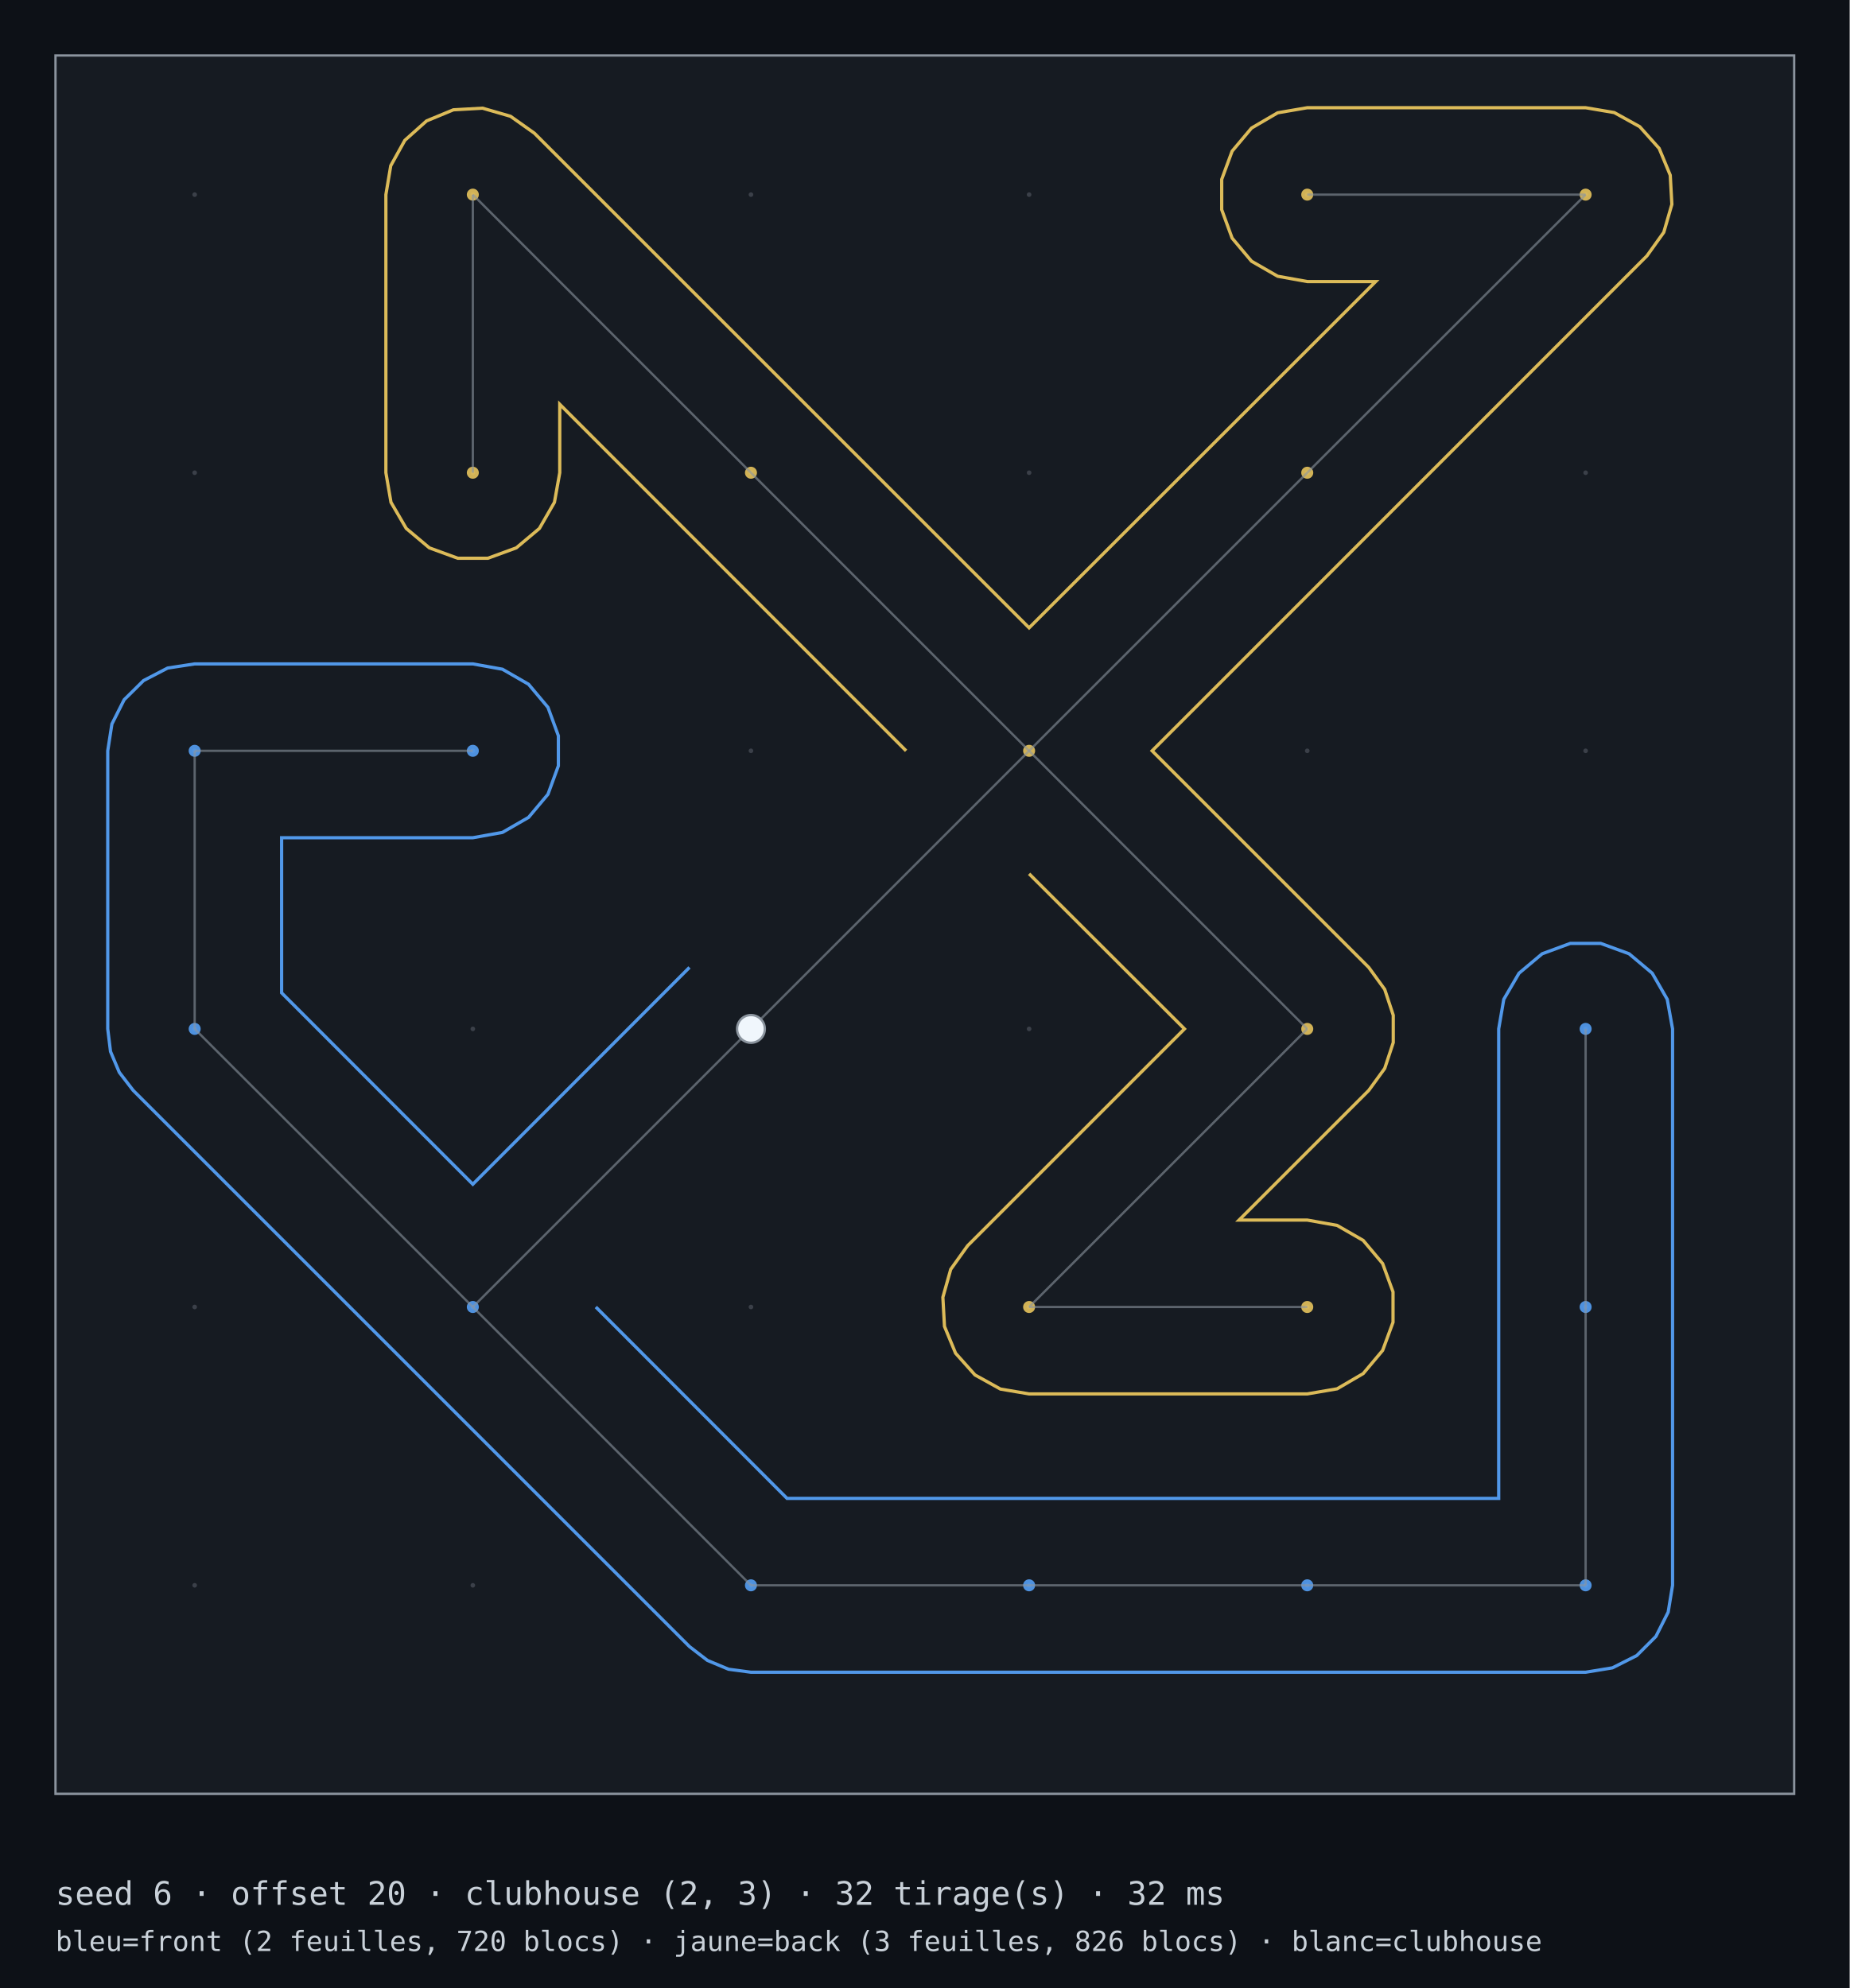
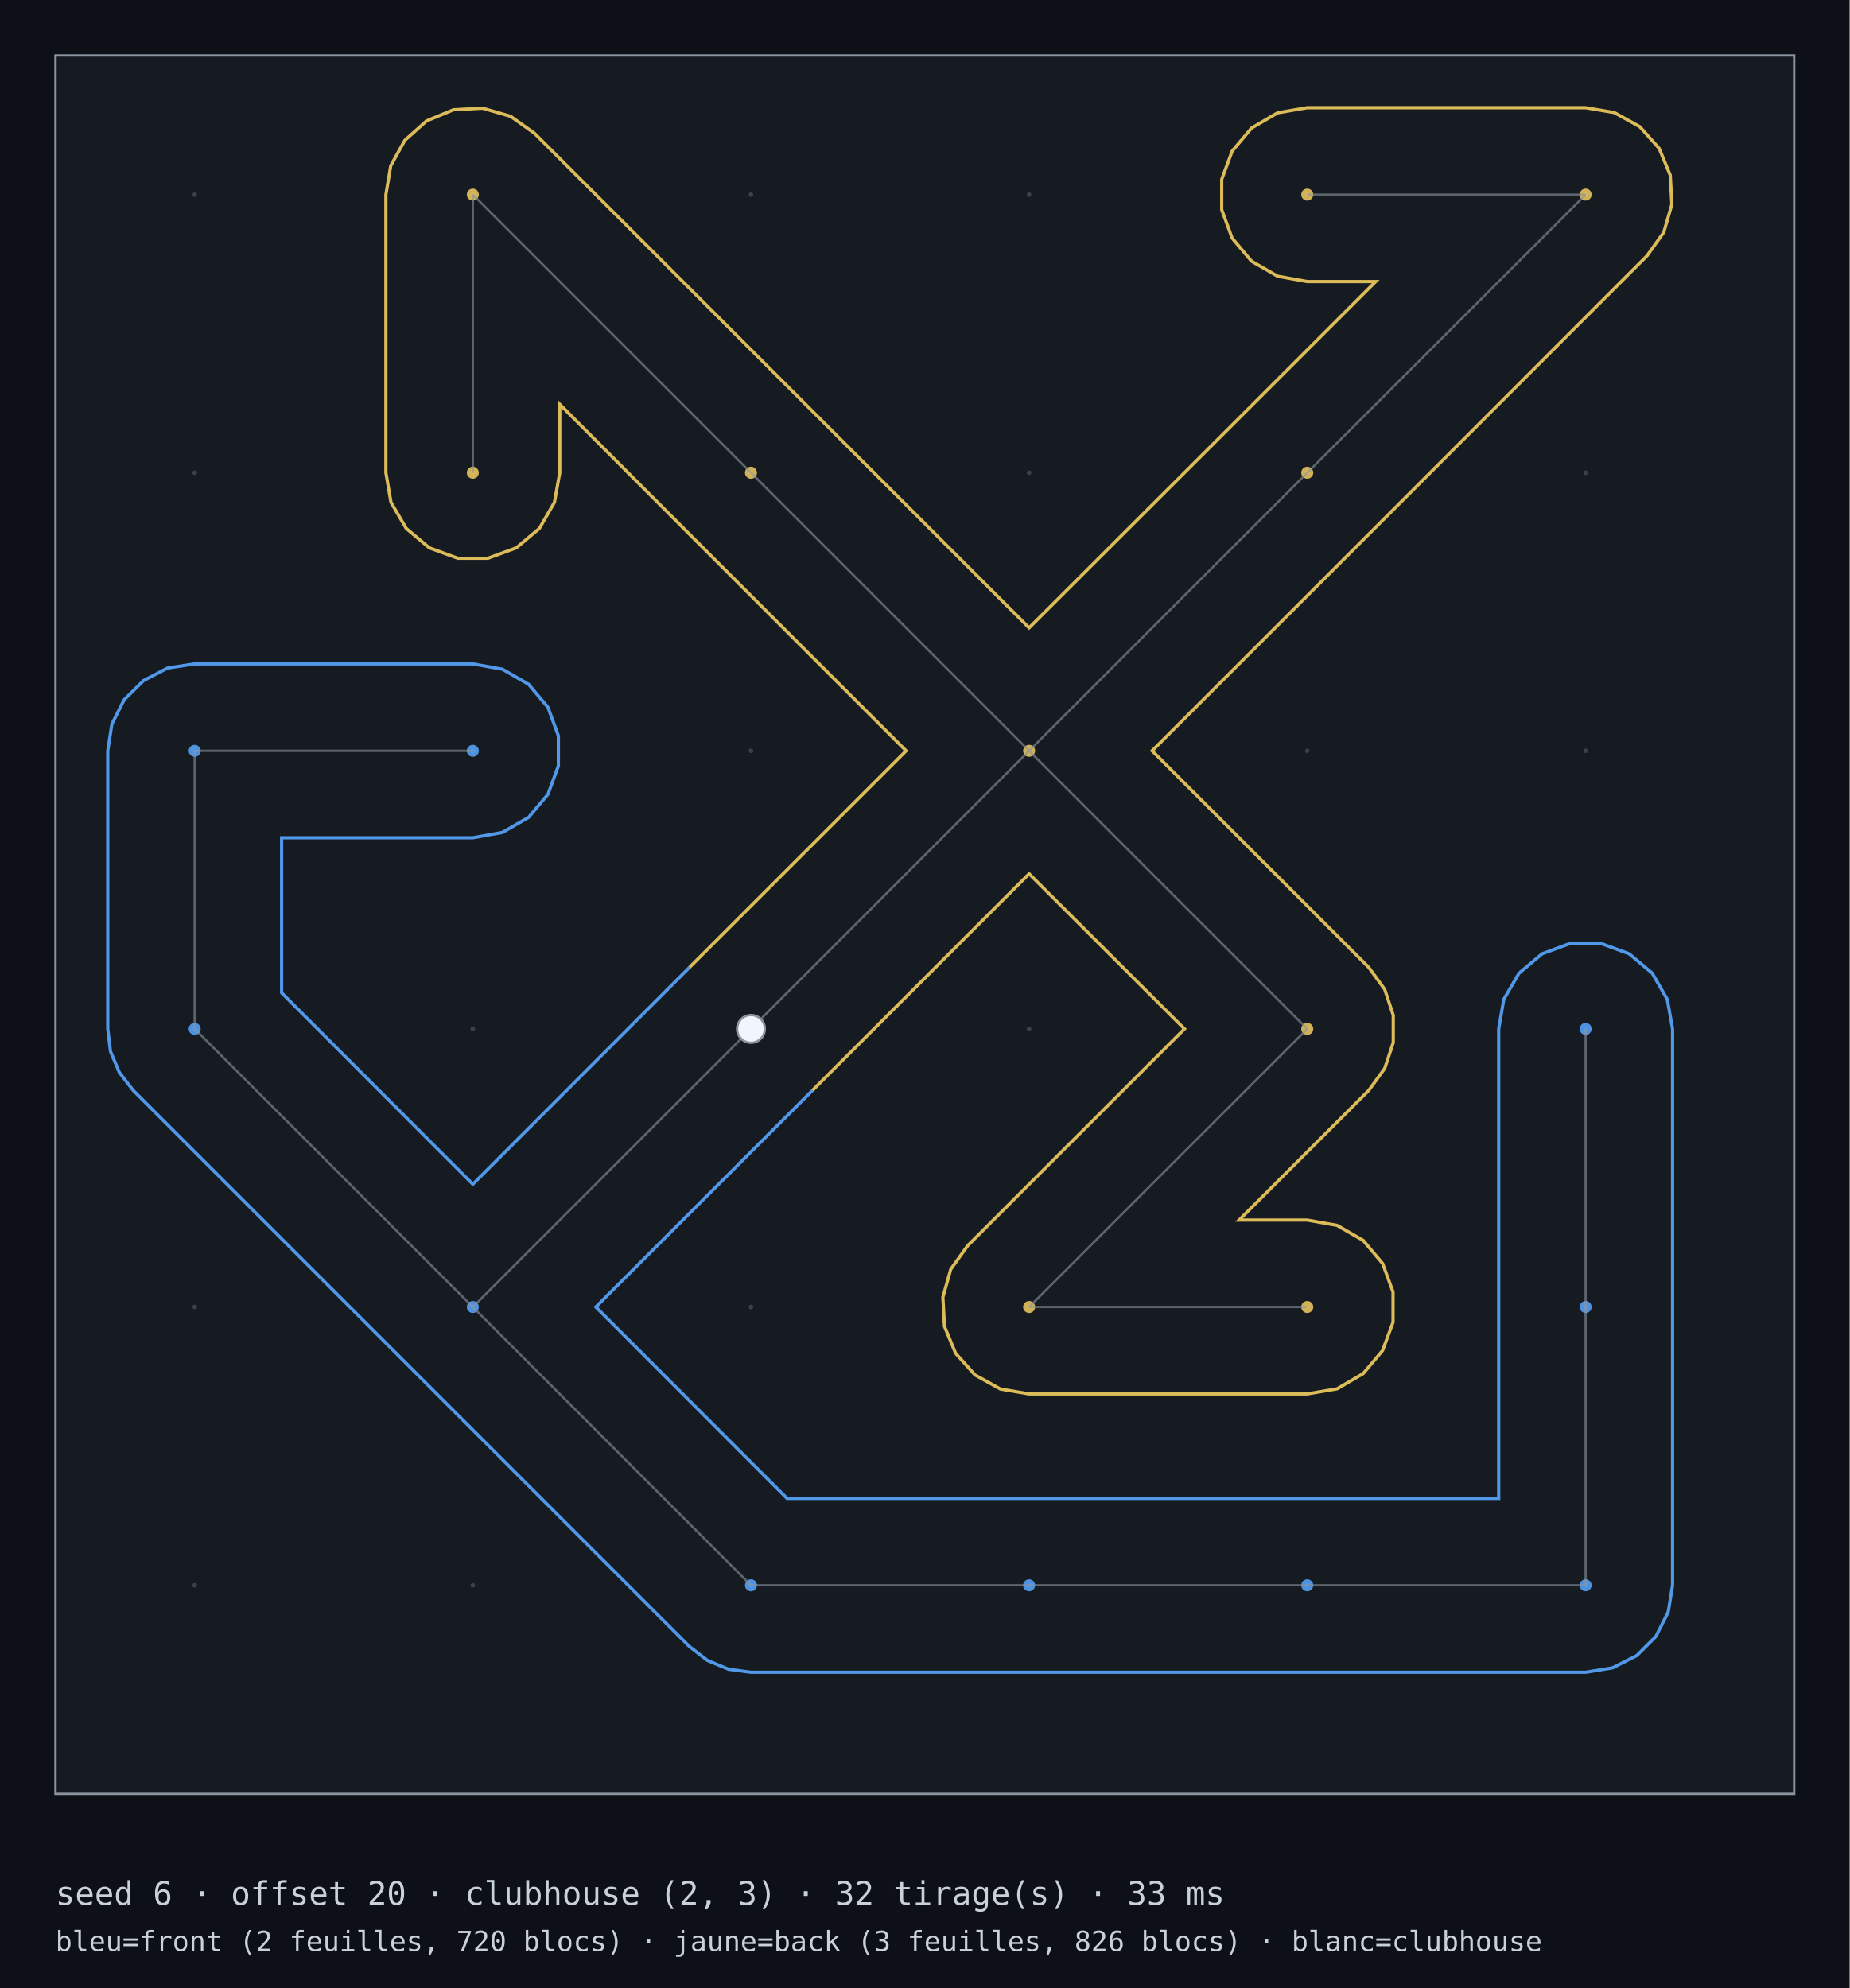
<svg xmlns="http://www.w3.org/2000/svg" width="800" height="860">
  <rect width="100%" height="100%" fill="#0d1117" />
  <rect x="24" y="24" width="752.0" height="752.0" fill="#161b22" stroke="#8b949e" />
  <style>text{font-family:monospace;fill:#c9d1d9}</style>
  <circle cx="84.2" cy="84.2" r="1.0" fill="#3b4049" />
  <circle cx="84.2" cy="204.5" r="1.0" fill="#3b4049" />
  <circle cx="84.2" cy="324.8" r="1.0" fill="#3b4049" />
  <circle cx="84.2" cy="445.1" r="1.0" fill="#3b4049" />
  <circle cx="84.2" cy="565.4" r="1.0" fill="#3b4049" />
  <circle cx="84.2" cy="685.8" r="1.0" fill="#3b4049" />
  <circle cx="204.5" cy="84.2" r="1.0" fill="#3b4049" />
  <circle cx="204.5" cy="204.5" r="1.0" fill="#3b4049" />
  <circle cx="204.5" cy="324.8" r="1.0" fill="#3b4049" />
  <circle cx="204.5" cy="445.1" r="1.0" fill="#3b4049" />
  <circle cx="204.5" cy="565.4" r="1.0" fill="#3b4049" />
  <circle cx="204.5" cy="685.8" r="1.0" fill="#3b4049" />
  <circle cx="324.8" cy="84.2" r="1.0" fill="#3b4049" />
  <circle cx="324.8" cy="204.5" r="1.0" fill="#3b4049" />
  <circle cx="324.8" cy="324.8" r="1.0" fill="#3b4049" />
  <circle cx="324.8" cy="445.1" r="1.0" fill="#3b4049" />
  <circle cx="324.8" cy="565.4" r="1.0" fill="#3b4049" />
  <circle cx="324.8" cy="685.8" r="1.0" fill="#3b4049" />
  <circle cx="445.1" cy="84.2" r="1.0" fill="#3b4049" />
  <circle cx="445.1" cy="204.5" r="1.0" fill="#3b4049" />
  <circle cx="445.1" cy="324.8" r="1.0" fill="#3b4049" />
  <circle cx="445.1" cy="445.1" r="1.0" fill="#3b4049" />
  <circle cx="445.1" cy="565.4" r="1.0" fill="#3b4049" />
  <circle cx="445.1" cy="685.8" r="1.0" fill="#3b4049" />
  <circle cx="565.4" cy="84.2" r="1.0" fill="#3b4049" />
  <circle cx="565.4" cy="204.5" r="1.0" fill="#3b4049" />
  <circle cx="565.4" cy="324.8" r="1.0" fill="#3b4049" />
  <circle cx="565.4" cy="445.1" r="1.0" fill="#3b4049" />
  <circle cx="565.4" cy="565.4" r="1.0" fill="#3b4049" />
  <circle cx="565.4" cy="685.8" r="1.0" fill="#3b4049" />
  <circle cx="685.8" cy="84.2" r="1.0" fill="#3b4049" />
  <circle cx="685.8" cy="204.5" r="1.0" fill="#3b4049" />
  <circle cx="685.8" cy="324.8" r="1.0" fill="#3b4049" />
  <circle cx="685.8" cy="445.1" r="1.0" fill="#3b4049" />
  <circle cx="685.8" cy="565.4" r="1.0" fill="#3b4049" />
  <circle cx="685.8" cy="685.8" r="1.0" fill="#3b4049" />
  <circle cx="204.5" cy="565.4" r="2.6" fill="#58a6ff" fill-opacity="0.85" />
  <circle cx="324.8" cy="685.8" r="2.6" fill="#58a6ff" fill-opacity="0.85" />
  <circle cx="84.2" cy="445.1" r="2.6" fill="#58a6ff" fill-opacity="0.85" />
  <circle cx="84.2" cy="324.8" r="2.6" fill="#58a6ff" fill-opacity="0.85" />
  <circle cx="204.5" cy="324.8" r="2.6" fill="#58a6ff" fill-opacity="0.85" />
  <circle cx="445.1" cy="685.8" r="2.6" fill="#58a6ff" fill-opacity="0.85" />
  <circle cx="565.4" cy="685.8" r="2.6" fill="#58a6ff" fill-opacity="0.85" />
  <circle cx="685.8" cy="685.8" r="2.6" fill="#58a6ff" fill-opacity="0.85" />
  <circle cx="685.8" cy="565.4" r="2.6" fill="#58a6ff" fill-opacity="0.85" />
  <circle cx="685.8" cy="445.1" r="2.6" fill="#58a6ff" fill-opacity="0.85" />
  <circle cx="445.1" cy="324.8" r="2.6" fill="#f2cc60" fill-opacity="0.85" />
  <circle cx="324.8" cy="204.5" r="2.6" fill="#f2cc60" fill-opacity="0.85" />
  <circle cx="565.4" cy="204.5" r="2.6" fill="#f2cc60" fill-opacity="0.85" />
  <circle cx="565.4" cy="445.1" r="2.6" fill="#f2cc60" fill-opacity="0.85" />
  <circle cx="445.1" cy="565.4" r="2.6" fill="#f2cc60" fill-opacity="0.85" />
  <circle cx="565.4" cy="565.4" r="2.6" fill="#f2cc60" fill-opacity="0.85" />
  <circle cx="685.8" cy="84.2" r="2.6" fill="#f2cc60" fill-opacity="0.85" />
  <circle cx="565.4" cy="84.2" r="2.6" fill="#f2cc60" fill-opacity="0.85" />
  <circle cx="204.5" cy="84.2" r="2.6" fill="#f2cc60" fill-opacity="0.85" />
  <circle cx="204.5" cy="204.5" r="2.6" fill="#f2cc60" fill-opacity="0.85" />
  <line x1="324.8" y1="445.1" x2="204.5" y2="565.4" stroke="#8b949e" stroke-width="1.0" stroke-opacity="0.6" />
  <line x1="324.8" y1="445.1" x2="445.1" y2="324.8" stroke="#8b949e" stroke-width="1.0" stroke-opacity="0.6" />
  <line x1="204.5" y1="565.4" x2="324.8" y2="685.8" stroke="#8b949e" stroke-width="1.0" stroke-opacity="0.6" />
  <line x1="445.1" y1="324.8" x2="324.8" y2="204.5" stroke="#8b949e" stroke-width="1.0" stroke-opacity="0.6" />
  <line x1="324.8" y1="685.8" x2="445.1" y2="685.8" stroke="#8b949e" stroke-width="1.0" stroke-opacity="0.6" />
  <line x1="324.8" y1="204.5" x2="204.5" y2="84.2" stroke="#8b949e" stroke-width="1.0" stroke-opacity="0.6" />
  <line x1="445.1" y1="685.8" x2="565.4" y2="685.8" stroke="#8b949e" stroke-width="1.0" stroke-opacity="0.6" />
  <line x1="204.5" y1="84.2" x2="204.5" y2="204.5" stroke="#8b949e" stroke-width="1.0" stroke-opacity="0.6" />
  <line x1="565.4" y1="685.8" x2="685.8" y2="685.8" stroke="#8b949e" stroke-width="1.0" stroke-opacity="0.6" />
  <line x1="685.8" y1="685.8" x2="685.8" y2="565.4" stroke="#8b949e" stroke-width="1.0" stroke-opacity="0.6" />
  <line x1="445.1" y1="324.8" x2="565.4" y2="204.5" stroke="#8b949e" stroke-width="1.0" stroke-opacity="0.6" />
  <line x1="685.8" y1="565.4" x2="685.8" y2="445.1" stroke="#8b949e" stroke-width="1.0" stroke-opacity="0.6" />
  <line x1="565.4" y1="204.5" x2="685.8" y2="84.2" stroke="#8b949e" stroke-width="1.0" stroke-opacity="0.6" />
  <line x1="685.8" y1="84.2" x2="565.4" y2="84.2" stroke="#8b949e" stroke-width="1.0" stroke-opacity="0.6" />
  <line x1="204.5" y1="565.4" x2="84.2" y2="445.1" stroke="#8b949e" stroke-width="1.0" stroke-opacity="0.6" />
  <line x1="84.2" y1="445.1" x2="84.2" y2="324.8" stroke="#8b949e" stroke-width="1.0" stroke-opacity="0.6" />
  <line x1="445.1" y1="324.8" x2="565.4" y2="445.1" stroke="#8b949e" stroke-width="1.0" stroke-opacity="0.6" />
  <line x1="84.2" y1="324.8" x2="204.5" y2="324.8" stroke="#8b949e" stroke-width="1.0" stroke-opacity="0.6" />
  <line x1="565.4" y1="445.1" x2="445.1" y2="565.4" stroke="#8b949e" stroke-width="1.0" stroke-opacity="0.6" />
  <line x1="445.1" y1="565.4" x2="565.4" y2="565.4" stroke="#8b949e" stroke-width="1.0" stroke-opacity="0.6" />
-   <polyline points="298.2,418.5 204.5,512.3 121.8,429.5 121.8,362.4 204.5,362.4 217.3,360.1 228.6,353.6 237.0,343.6 241.5,331.3 241.5,318.3 237.0,306.0 228.6,296.0 217.3,289.5 204.5,287.2 84.2,287.2 72.5,289.0 62.1,294.4 53.7,302.7 48.4,313.2 46.6,324.8 46.6,445.1 47.8,454.9 51.6,463.9 57.6,471.7 298.2,712.3 306.0,718.3 315.1,722.1 324.8,723.4 685.8,723.4 697.4,721.5 707.9,716.2 716.2,707.9 721.5,697.4 723.4,685.8 723.4,445.1 721.1,432.3 714.6,421.0 704.6,412.6 692.3,408.1 679.2,408.1 667.0,412.6 657.0,421.0 650.4,432.3 648.2,445.1 648.2,648.2 340.4,648.2 257.7,565.4" fill="none" stroke="#58a6ff" stroke-width="1.4" stroke-opacity="0.9" />
-   <polyline points="445.1,378.0 512.3,445.1 418.5,538.9 411.2,549.1 407.8,561.2 408.5,573.8 413.3,585.4 421.7,594.8 432.7,600.9 445.1,603.0 565.4,603.0 578.3,600.8 589.6,594.2 598.0,584.2 602.5,572.0 602.5,558.9 598.0,546.6 589.6,536.6 578.3,530.1 565.4,527.8 535.9,527.8 592.0,471.7 598.9,462.2 602.6,451.0 602.6,439.2 598.9,428.0 592.0,418.5 498.3,324.8 712.3,110.7 719.6,100.5 723.1,88.4 722.4,75.8 717.6,64.2 709.2,54.8 698.2,48.7 685.8,46.6 565.4,46.6 552.6,48.8 541.3,55.4 532.9,65.4 528.4,77.6 528.4,90.7 532.9,103.0 541.3,113.0 552.6,119.5 565.4,121.8 595.0,121.8 445.1,271.6 231.1,57.6 220.8,50.3 208.7,46.8 196.1,47.5 184.5,52.3 175.1,60.7 169.0,71.7 166.9,84.2 166.9,204.5 169.1,217.3 175.7,228.6 185.7,237.0 198.0,241.5 211.0,241.5 223.3,237.0 233.3,228.6 239.8,217.3 242.1,204.5 242.1,174.9 391.9,324.8" fill="none" stroke="#f2cc60" stroke-width="1.4" stroke-opacity="0.9" />
+   <polyline points="298.2,418.5 204.5,512.3 121.8,429.5 121.8,362.4 204.5,362.4 217.3,360.1 228.6,353.6 237.0,343.6 241.5,331.3 241.5,318.3 237.0,306.0 228.6,296.0 217.3,289.5 204.5,287.2 84.2,287.2 72.5,289.0 62.1,294.4 53.7,302.7 48.4,313.2 46.6,324.8 46.6,445.1 47.8,454.9 51.6,463.9 57.6,471.7 177.9,592.0 298.2,712.3 306.0,718.3 315.1,722.1 324.8,723.4 445.1,723.4 565.4,723.4 685.8,723.4 697.4,721.5 707.9,716.2 716.2,707.9 721.5,697.4 723.4,685.8 723.4,565.4 723.4,445.1 721.1,432.3 714.6,421.0 704.6,412.6 692.3,408.1 679.2,408.1 667.0,412.6 657.0,421.0 650.4,432.3 648.2,445.1 648.2,565.4 648.2,648.2 565.4,648.2 445.1,648.2 340.4,648.2 257.7,565.4 351.4,471.7" fill="none" stroke="#58a6ff" stroke-width="1.4" stroke-opacity="0.9" />
+   <polyline points="351.4,471.7 445.1,378.0 512.3,445.1 418.5,538.9 411.2,549.1 407.8,561.2 408.5,573.8 413.3,585.4 421.7,594.8 432.7,600.9 445.1,603.0 565.4,603.0 578.3,600.8 589.6,594.2 598.0,584.2 602.5,572.0 602.5,558.9 598.0,546.6 589.6,536.6 578.3,530.1 565.4,527.8 535.9,527.8 592.0,471.7 598.9,462.2 602.6,451.0 602.6,439.2 598.9,428.0 592.0,418.5 498.3,324.8 592.0,231.1 712.3,110.7 719.6,100.5 723.1,88.4 722.4,75.8 717.6,64.2 709.2,54.8 698.2,48.7 685.8,46.6 565.4,46.6 552.6,48.8 541.3,55.4 532.9,65.4 528.4,77.6 528.4,90.7 532.9,103.0 541.3,113.0 552.6,119.5 565.4,121.8 595.0,121.8 538.9,177.9 445.1,271.6 351.4,177.9 231.1,57.6 220.8,50.3 208.7,46.8 196.1,47.5 184.5,52.3 175.1,60.7 169.0,71.7 166.9,84.2 166.9,204.5 169.1,217.3 175.7,228.6 185.7,237.0 198.0,241.5 211.0,241.5 223.3,237.0 233.3,228.6 239.8,217.3 242.1,204.5 242.1,174.9 298.2,231.1 391.9,324.8 298.2,418.5" fill="none" stroke="#f2cc60" stroke-width="1.4" stroke-opacity="0.9" />
  <circle cx="324.8" cy="445.1" r="6" fill="#f0f6fc" stroke="#8b949e" />
-   <text x="24" y="824" font-size="14">seed 6 · offset 20 · clubhouse (2, 3) · 32 tirage(s) · 32 ms</text>
+   <text x="24" y="824" font-size="14">seed 6 · offset 20 · clubhouse (2, 3) · 32 tirage(s) · 33 ms</text>
  <text x="24" y="844" font-size="12">bleu=front (2 feuilles, 720 blocs) · jaune=back (3 feuilles, 826 blocs) · blanc=clubhouse</text>
</svg>
